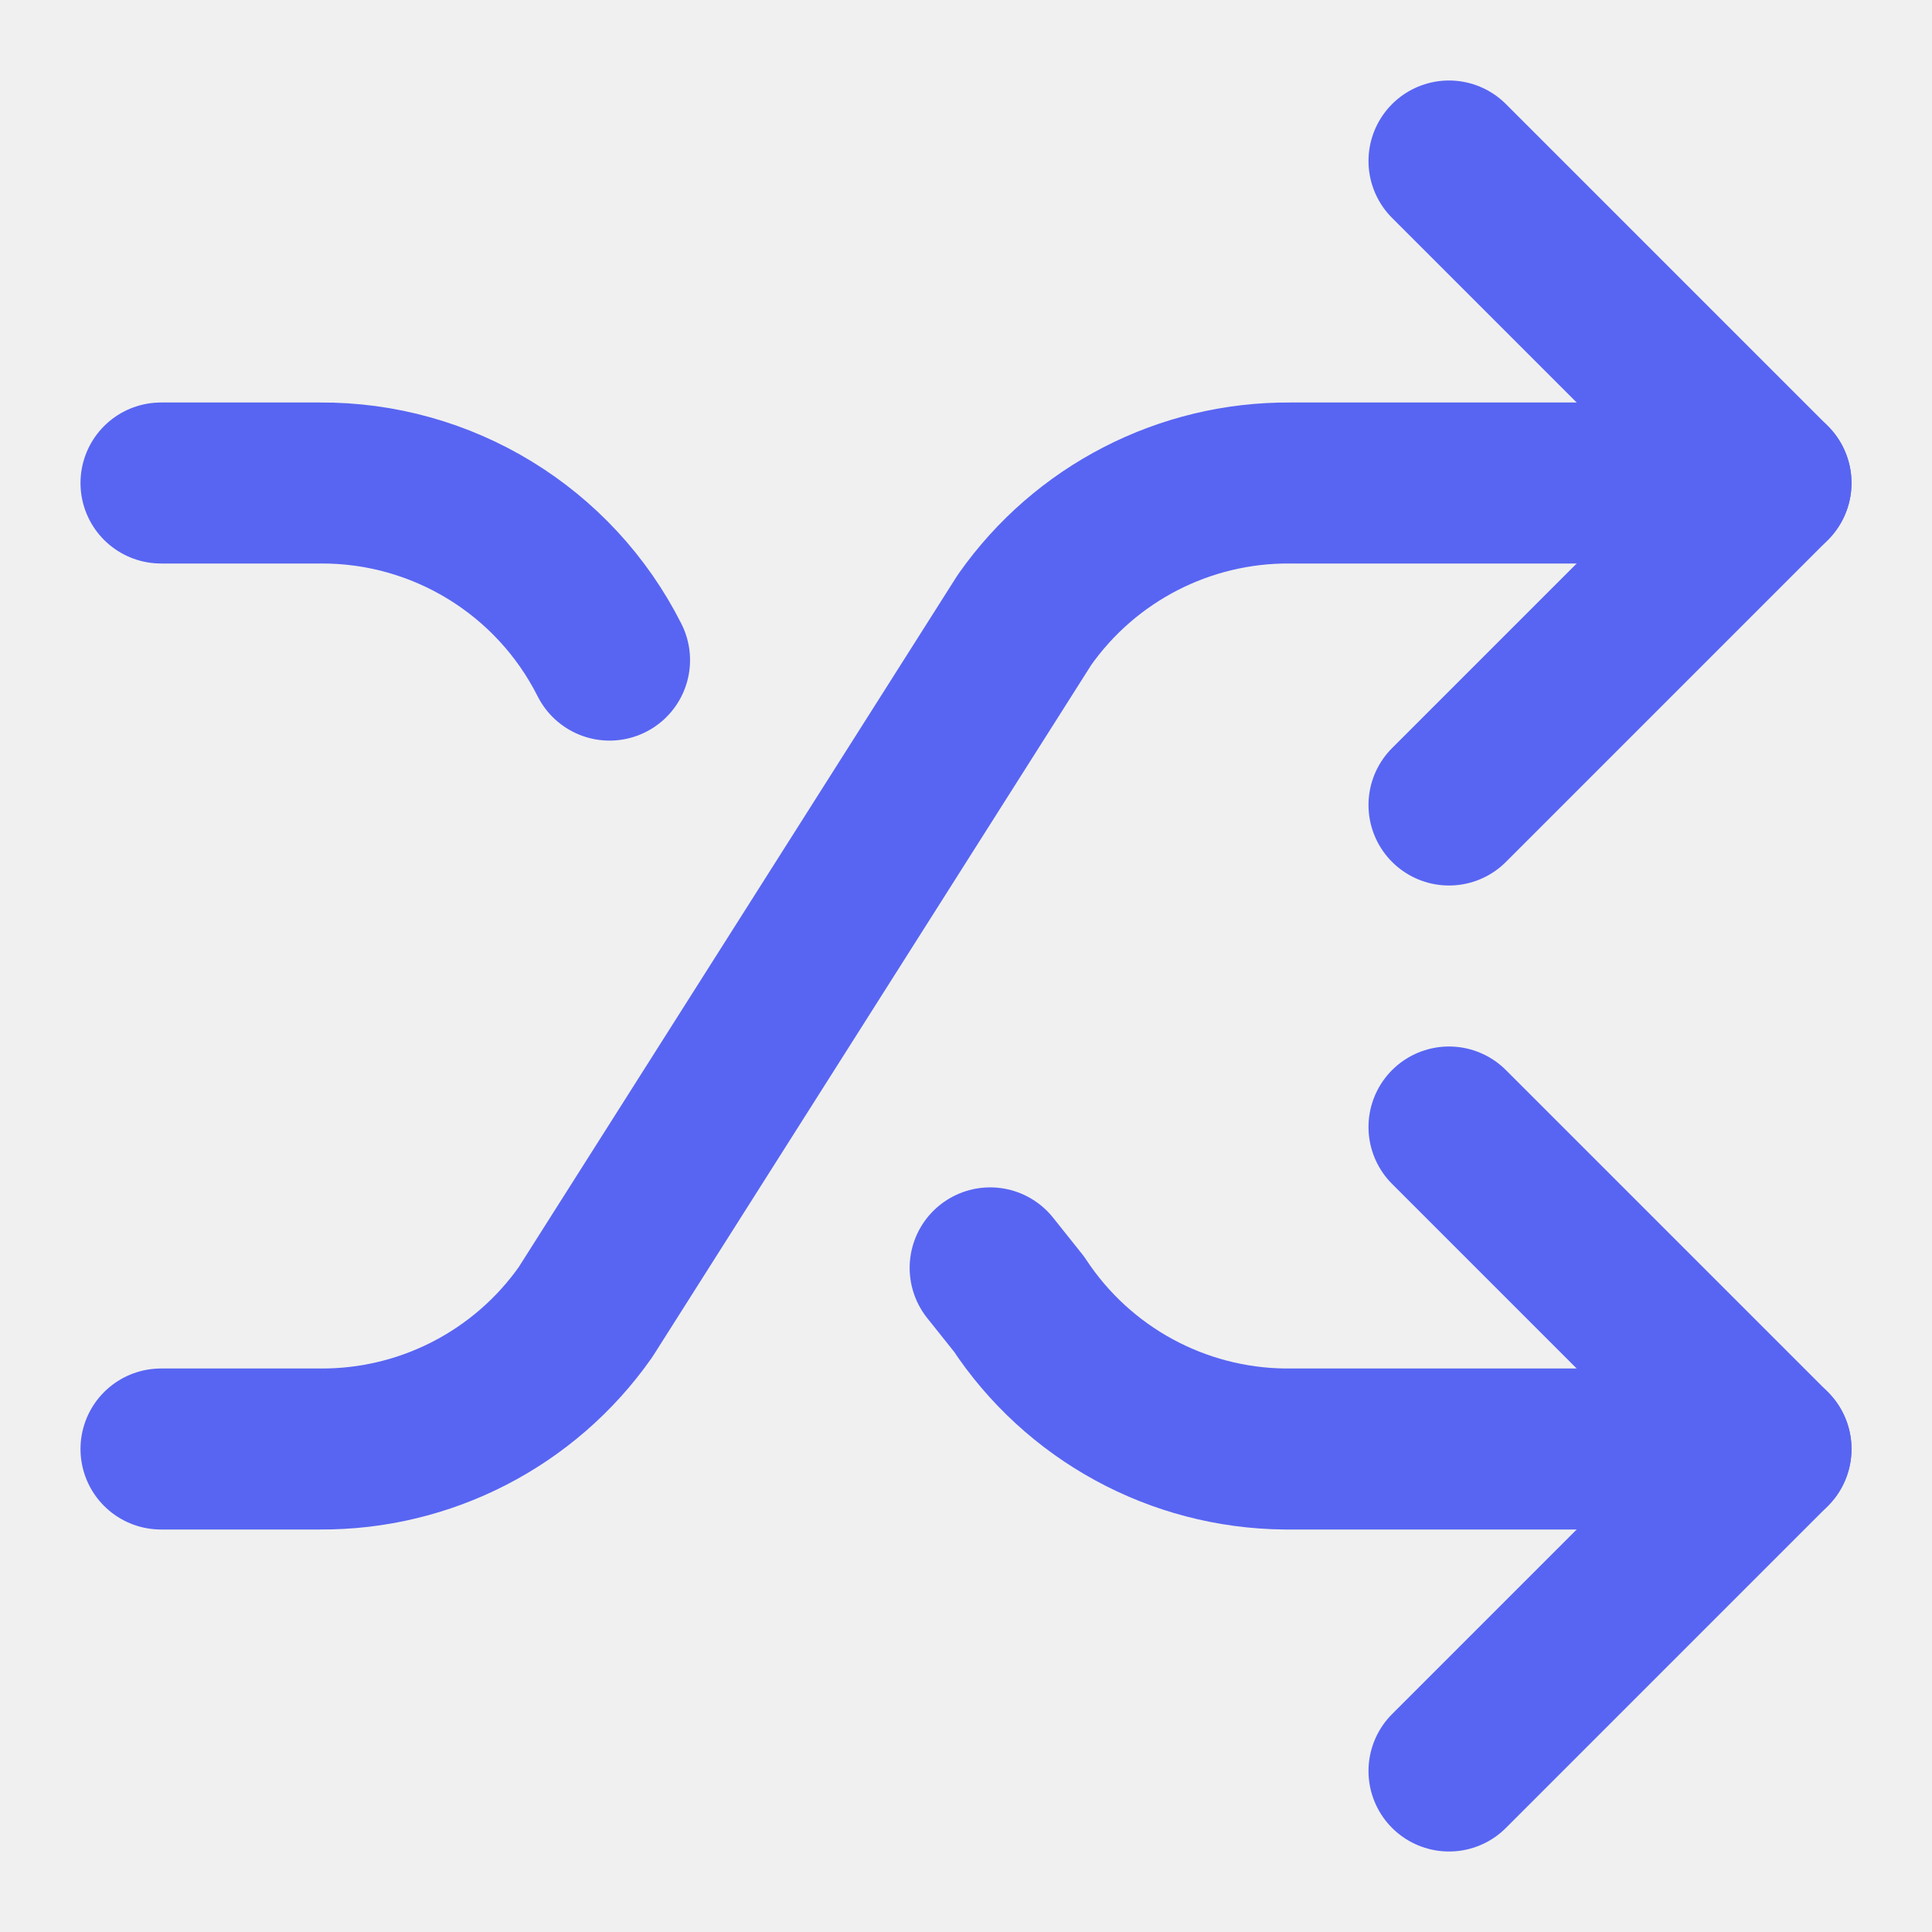
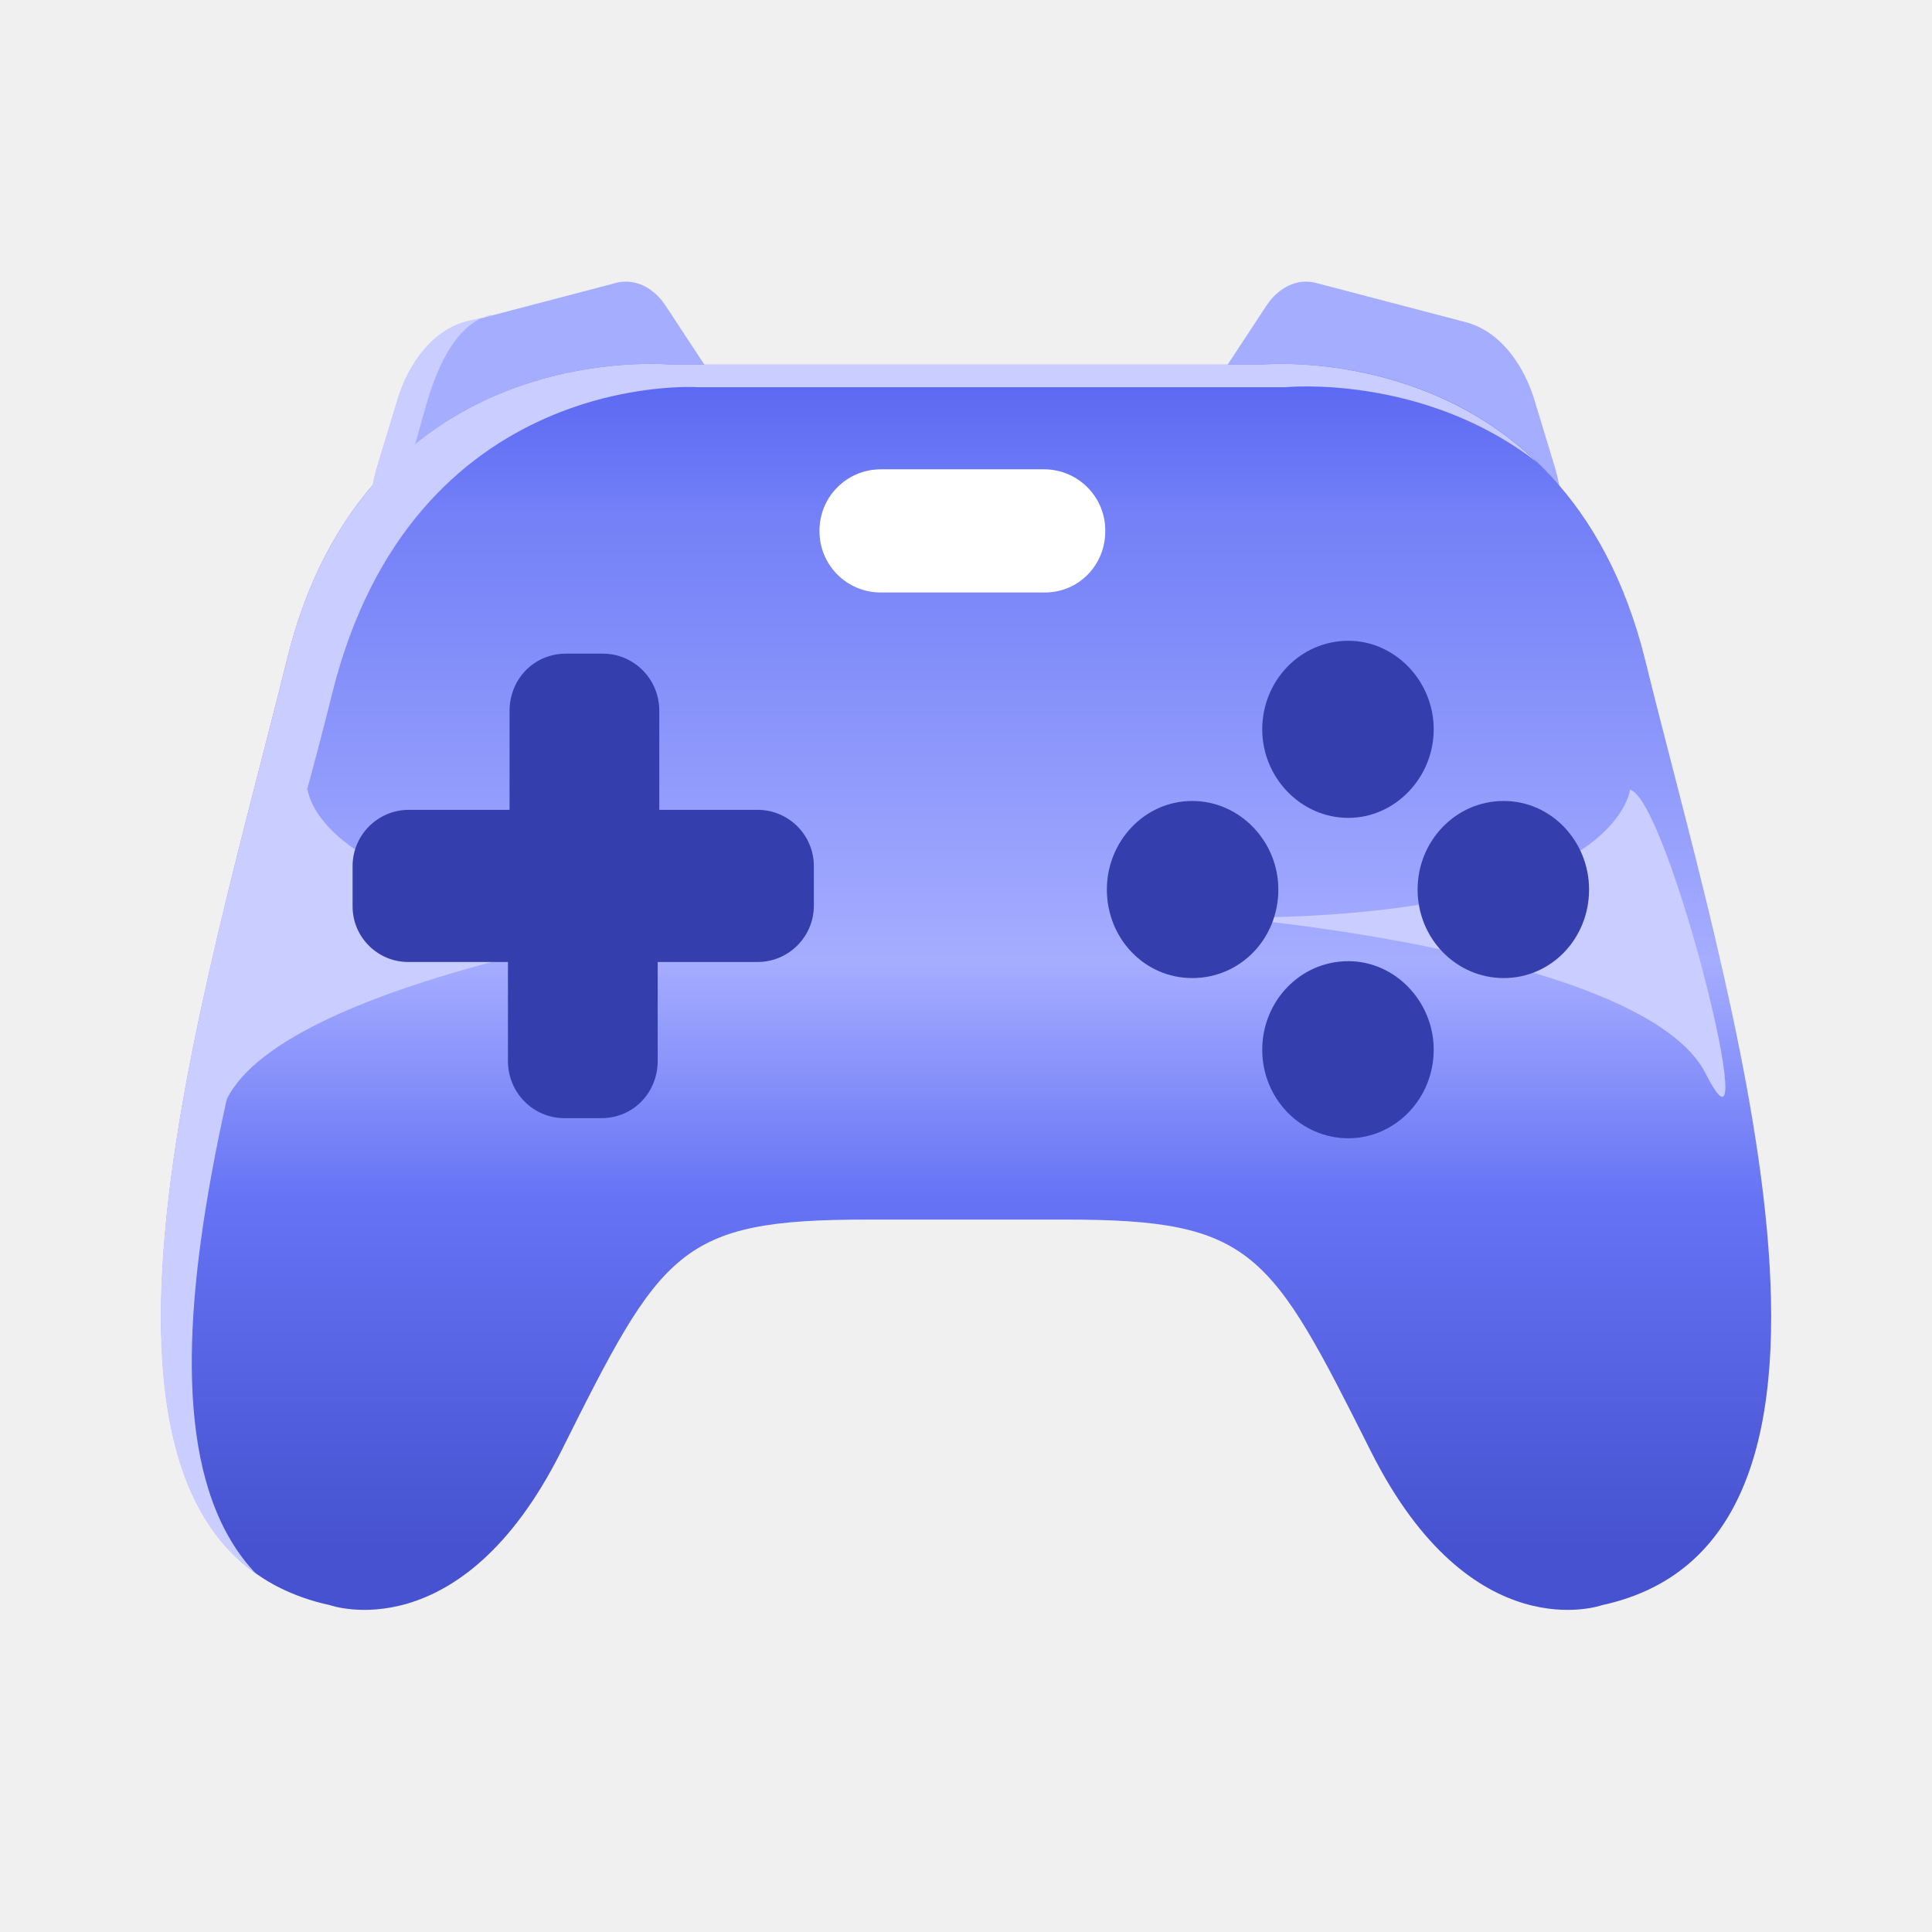
- <svg xmlns="http://www.w3.org/2000/svg" width="24" height="24" viewBox="0 0 24 24" fill="none" stroke="#5865F2" stroke-width="2" stroke-linecap="round" stroke-linejoin="round">
-   <path d="m18 14 4 4-4 4" />
-   <path d="m18 2 4 4-4 4" />
-   <path d="M2 18h1.973a4 4 0 0 0 3.3-1.7l5.454-8.6a4 4 0 0 1 3.3-1.7H22" />
-   <path d="M2 6h1.972a4 4 0 0 1 3.6 2.2" />
-   <path d="M22 18h-6.041a4 4 0 0 1-3.3-1.8l-.359-.45" />
+ <svg xmlns="http://www.w3.org/2000/svg" viewBox="0 0 24 24" width="24" height="24" fill="none">
+   <path fill="#A5ADFF" d="m8.77 4.56-.5-.76c-.15-.23-.38-.34-.6-.29L5.8 4c-.4.1-.73.49-.88 1.03l-.24.79s-.15.5 0 .52M15.23 4.56l.5-.76c.15-.23.38-.34.6-.29L18.2 4c.4.1.73.49.88 1.03l.24.79s.15.5 0 .52" />
+   <path fill="url(#a)" d="M20.44 8.21c-1-4.07-4.79-3.68-4.79-3.68h-7.3s-3.8-.39-4.79 3.68c-1 4.07-3.2 10.92.54 11.73 0 0 1.62.58 2.87-1.91 1.25-2.5 1.46-2.88 3.8-2.88h2.47c2.33 0 2.54.39 3.79 2.88 1.25 2.49 2.87 1.91 2.87 1.91 3.75-.81 1.54-7.66.54-11.73Z" />
+   <path fill="#C9CDFF" d="M3.82 9.8s.12 1.6 4.95 1.6c0 0-5.2.74-5.95 2.25-.75 1.5.5-3.71 1-3.84ZM20.25 9.8s-.13 1.6-4.96 1.6c0 0 5.15.44 5.9 1.94.76 1.5-.46-3.4-.94-3.53ZM6.1 3.92l-.3.07c-.4.1-.73.49-.88 1.03l-.24.79s-.15.5 0 .52l.19-.08c-.03-.14.2-.42.2-.42l.23-.82c.16-.54.4-1 .8-1.1Z" />
+   <path fill="#fff" d="m20.54 9.16-.03-.1.03.1Z" />
+   <path fill="#C9CDFF" d="M4.12 8.64c1-4.07 4.55-3.83 4.55-3.83h7.3s1.7-.17 3.12.93c-1.47-1.41-3.44-1.21-3.44-1.21h-7.3s-3.8-.39-4.79 3.68c-.9 3.68-2.8 9.64-.38 11.34-1.9-2 .08-7.41.94-10.91Z" />
+   <path fill="#343EAD" d="M16.75 10.16c.58 0 1.06-.5 1.06-1.1 0-.6-.48-1.1-1.06-1.1-.6 0-1.07.5-1.07 1.1 0 .6.48 1.1 1.07 1.1ZM16.75 14.14c.58 0 1.06-.49 1.06-1.1 0-.6-.48-1.1-1.06-1.1-.6 0-1.07.5-1.07 1.1 0 .61.48 1.1 1.07 1.1ZM14.81 12.15c.6 0 1.07-.49 1.07-1.1 0-.6-.48-1.1-1.07-1.1-.59 0-1.06.5-1.06 1.1 0 .61.47 1.1 1.06 1.1ZM18.68 12.15c.59 0 1.06-.49 1.06-1.1 0-.6-.47-1.1-1.06-1.1-.6 0-1.07.5-1.07 1.1 0 .61.48 1.1 1.07 1.1Z" />
+   <path fill="#fff" d="M12.98 5.83h-2.04a.76.76 0 0 0-.76.77c0 .42.34.76.76.76h2.04c.42 0 .75-.34.75-.76a.76.76 0 0 0-.75-.77Z" />
+   <path fill="#343EAD" d="M9.43 10.06H8.19V8.83c0-.4-.32-.71-.7-.71h-.46c-.4 0-.7.32-.7.71v1.23H5.07a.7.7 0 0 0-.69.7v.5c0 .38.31.69.69.69h1.24v1.23c0 .4.32.71.7.71h.46c.4 0 .7-.32.7-.71v-1.23h1.25a.7.7 0 0 0 .69-.7v-.5a.7.7 0 0 0-.69-.69Z" />
+   <defs>
+     <linearGradient id="a" x1="12" x2="12" y1="4.52" y2="20" gradientUnits="userSpaceOnUse">
+       <stop stop-color="#5865F2" />
+       <stop offset=".12" stop-color="#7380F7" />
+       <stop offset=".48" stop-color="#A5ADFF" />
+       <stop offset=".67" stop-color="#6673F4" />
+       <stop offset=".95" stop-color="#4652CF" />
+     </linearGradient>
+   </defs>
</svg>
